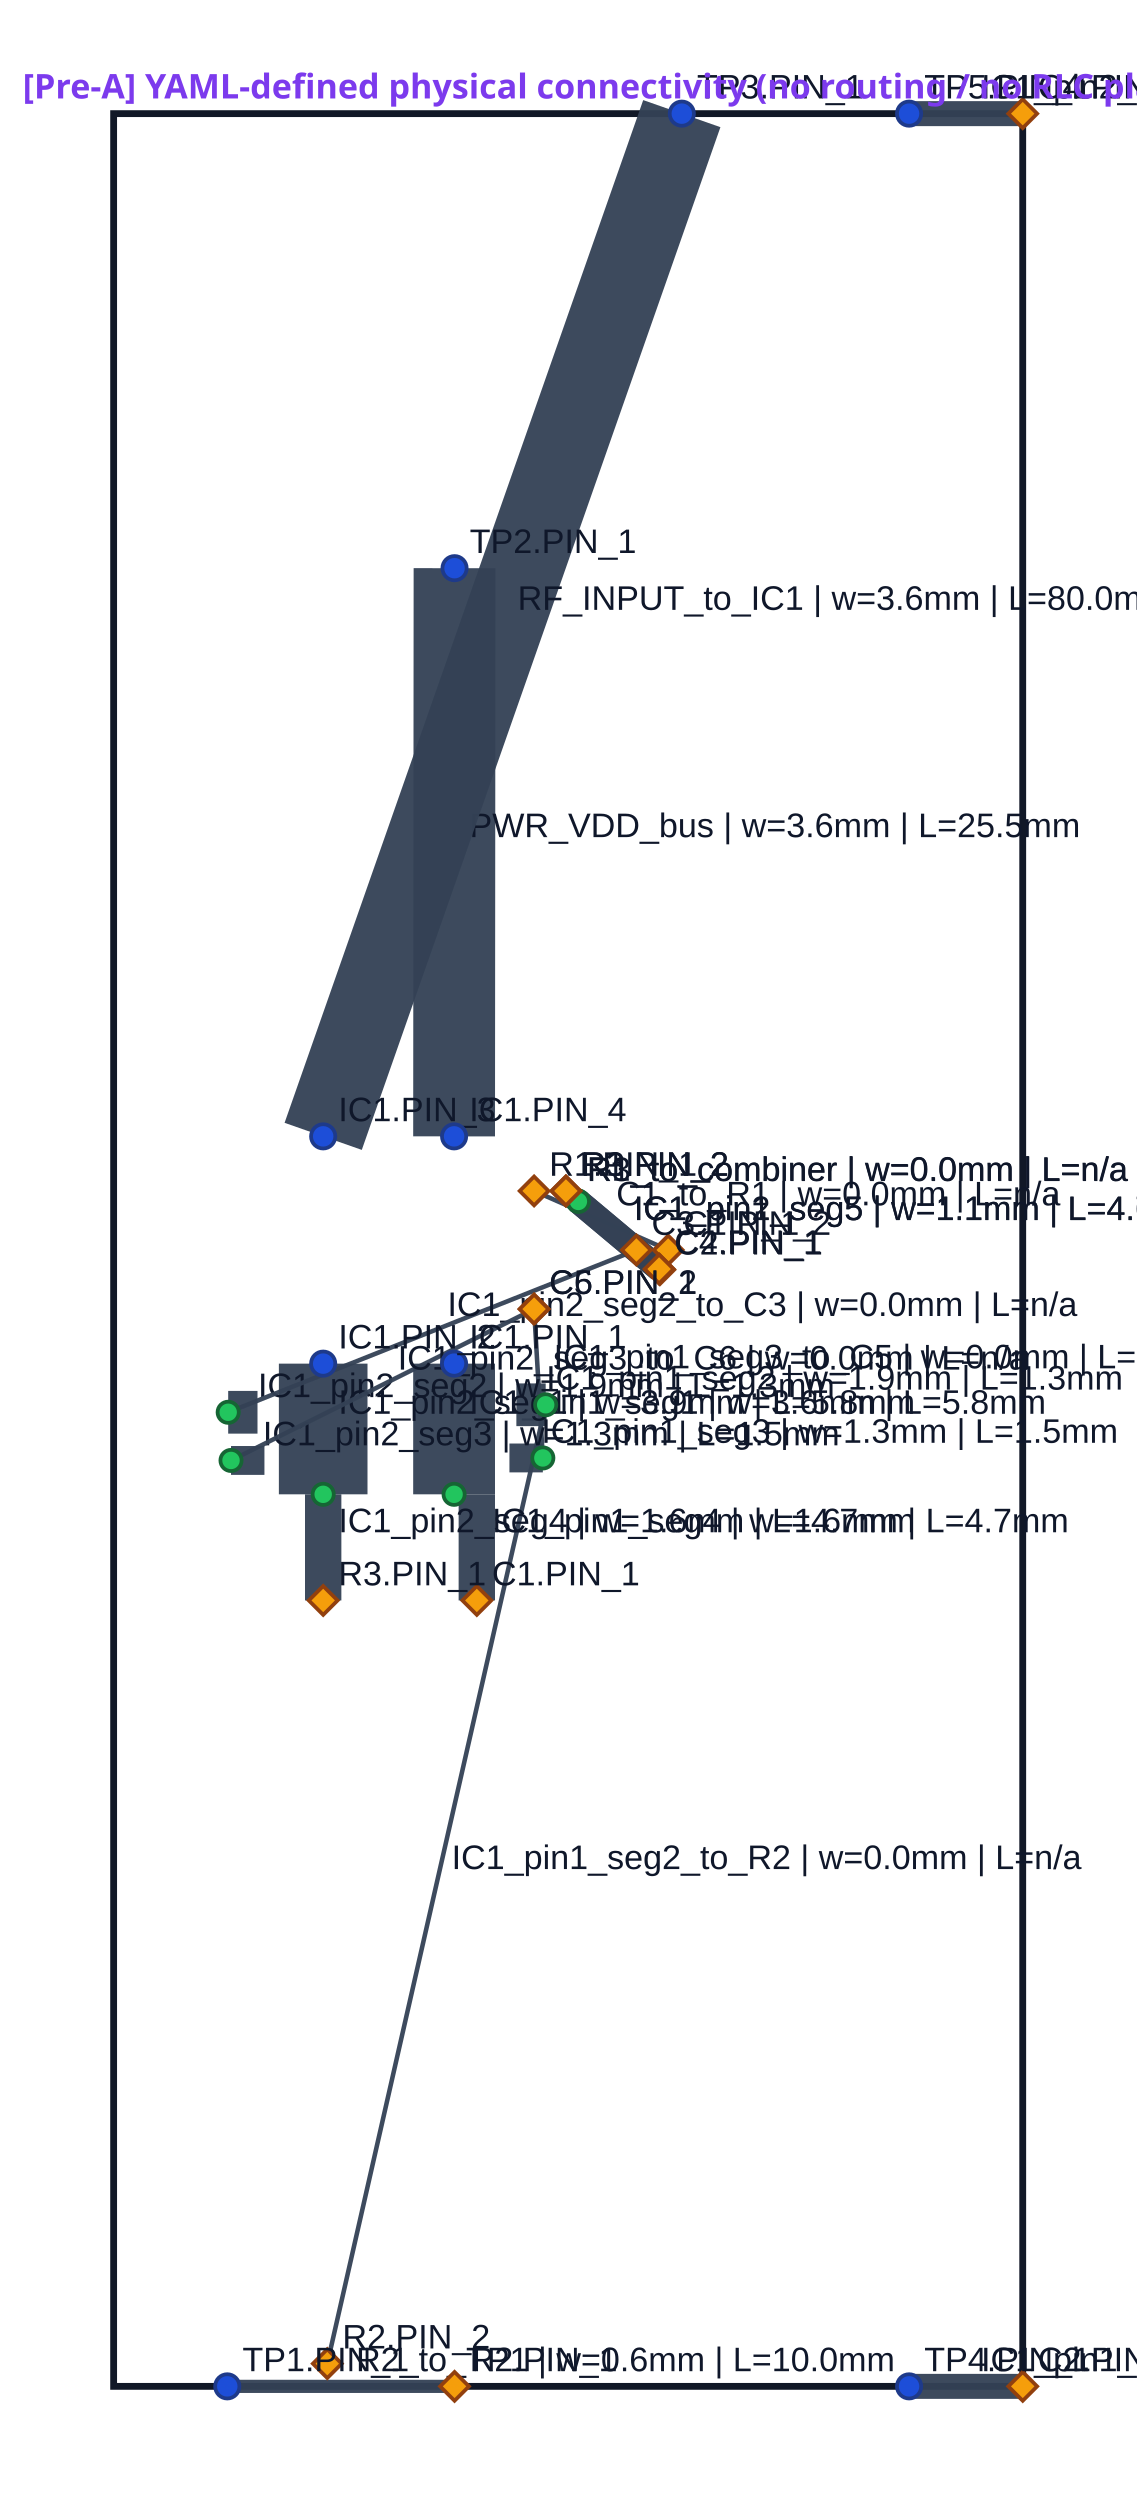
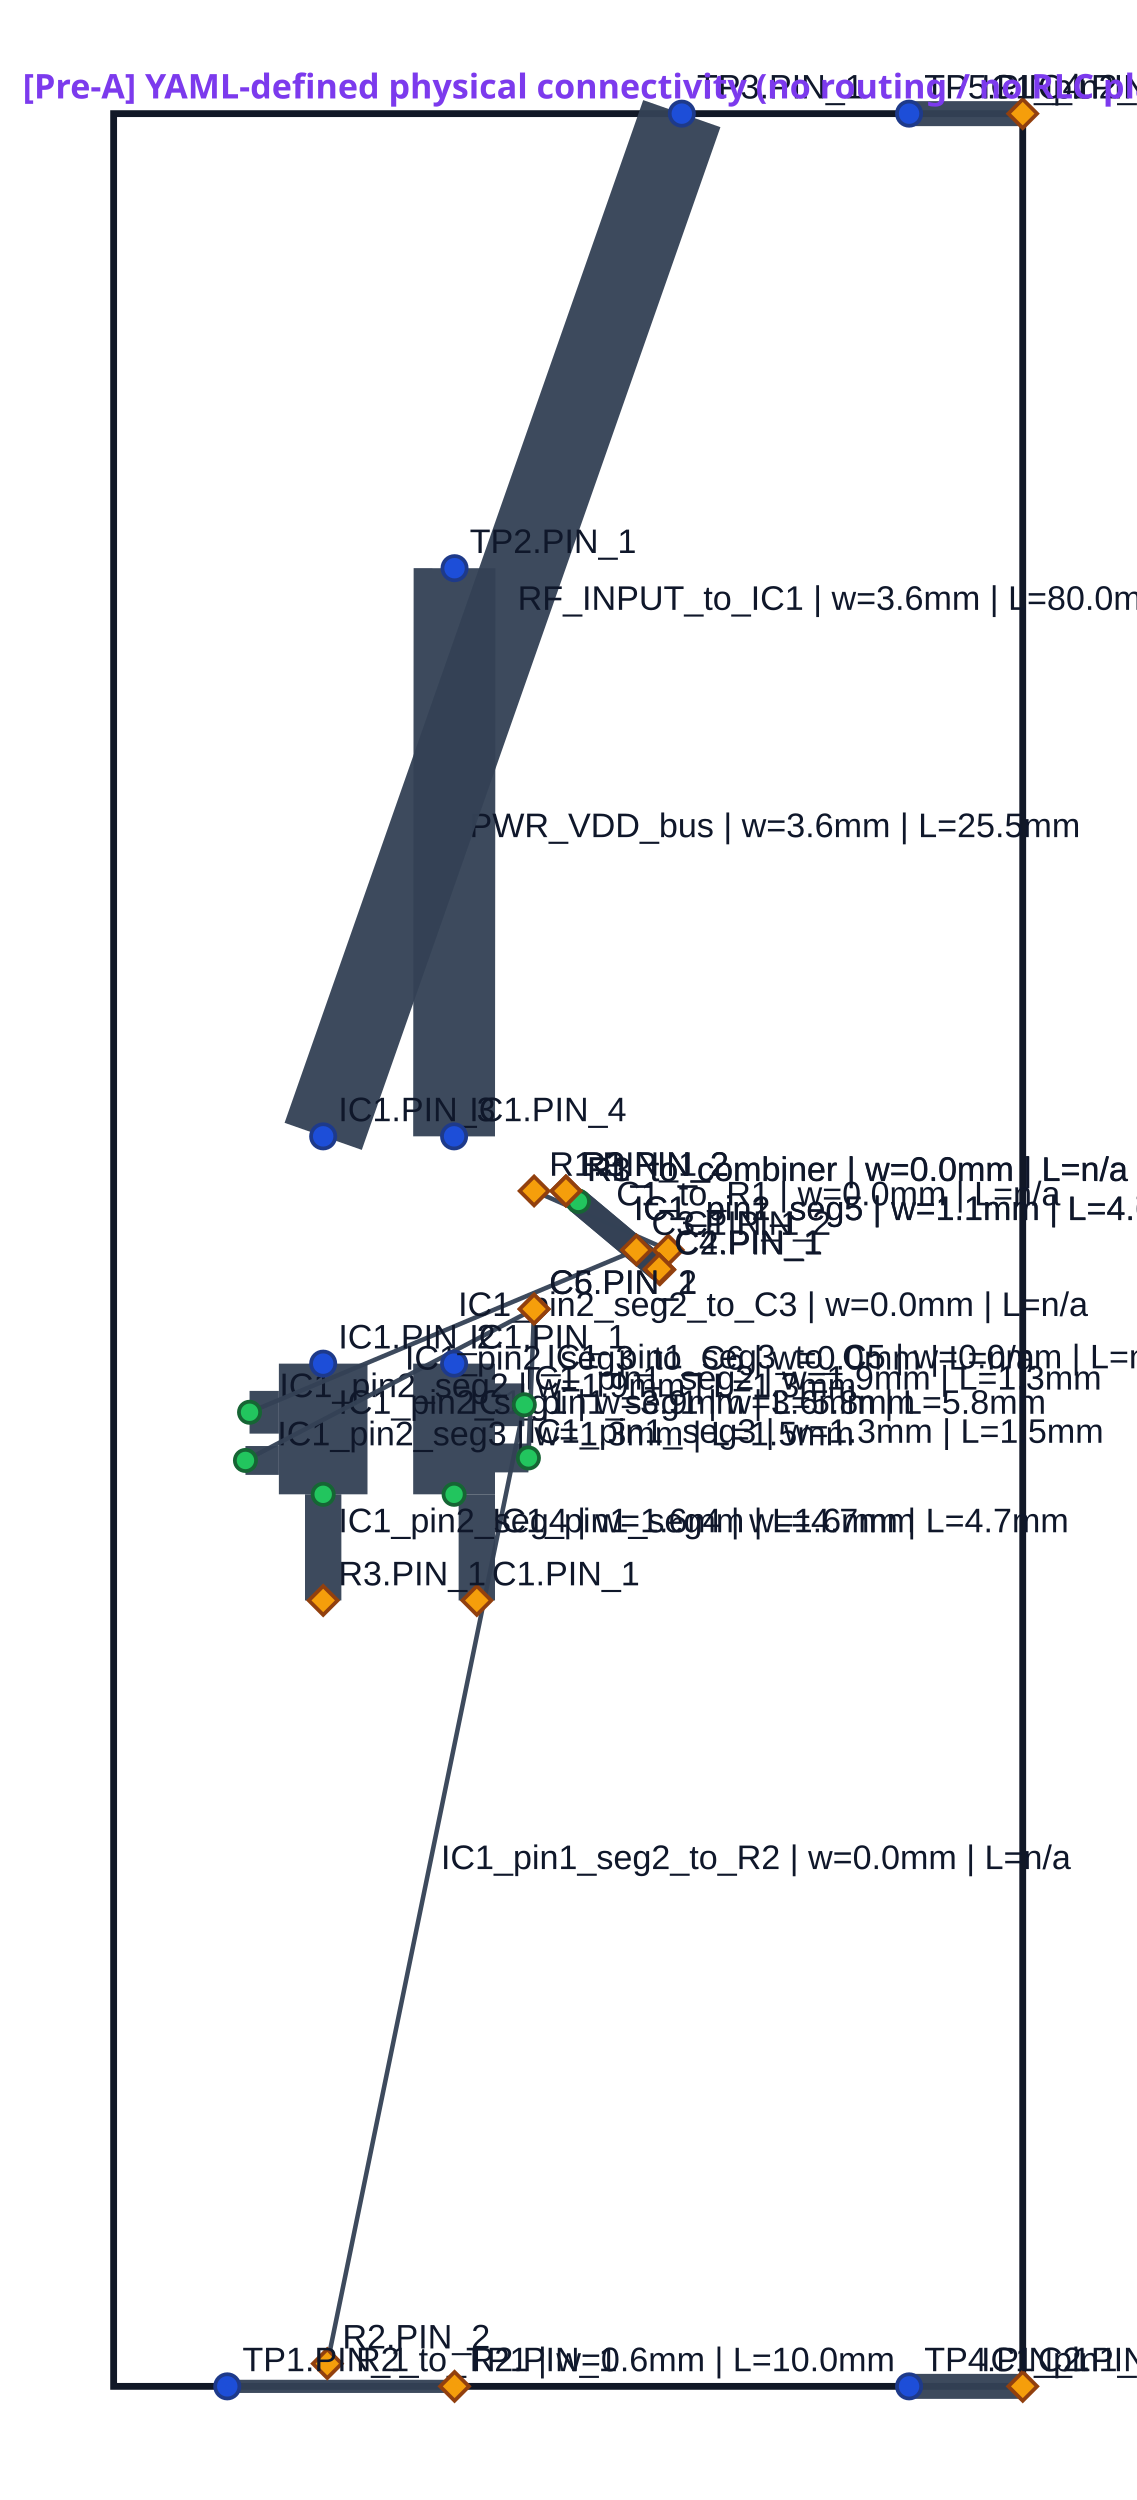
<svg xmlns="http://www.w3.org/2000/svg" width="300.0" height="660.0" viewBox="0 0 300.0 660.0" role="img" aria-label="Pre-A connectivity">
  <style>.prea-board{fill:none;stroke:#111827;stroke-width:1.8;}.prea-fixed-point{fill:#1d4ed8;stroke:#1e3a8a;stroke-width:1;}.prea-node{fill:#22c55e;stroke:#166534;stroke-width:1;}.prea-virtual-endpoint{fill:#f59e0b;stroke:#92400e;stroke-width:1;}.prea-edge{fill:none;stroke-linecap:butt;stroke-linejoin:miter;opacity:0.95;}.prea-label{fill:#0f172a;font-family:Arial,sans-serif;font-size:9px;}</style>
  <rect class="prea-board" x="30.00" y="30.00" width="240.00" height="600.00" />
  <line class="prea-edge" data-edge-id="C1_to_R1" x1="176.40" y1="330.00" x2="141.00" y2="314.41" stroke="#334155" stroke-width="1.20" />
  <text class="prea-label" x="162.70" y="318.21">C1_to_R1 | w=0.0mm | L=n/a</text>
  <line class="prea-edge" data-edge-id="IC1_pin1_seg1" x1="119.88" y1="360.00" x2="119.88" y2="394.50" stroke="#334155" stroke-width="21.60" />
  <text class="prea-label" x="123.88" y="373.25">IC1_pin1_seg1 | w=3.6mm | L=5.8mm</text>
-   <line class="prea-edge" data-edge-id="IC1_pin1_seg2" x1="136.32" y1="370.86" x2="144.06" y2="370.86" stroke="#334155" stroke-width="11.28" />
-   <text class="prea-label" x="144.19" y="366.86">IC1_pin1_seg2 | w=1.9mm | L=1.3mm</text>
-   <line class="prea-edge" data-edge-id="IC1_pin1_seg2_to_R2" x1="144.06" y1="370.86" x2="86.40" y2="624.00" stroke="#334155" stroke-width="1.20" />
-   <text class="prea-label" x="119.23" y="493.43">IC1_pin1_seg2_to_R2 | w=0.0mm | L=n/a</text>
-   <line class="prea-edge" data-edge-id="IC1_pin1_seg3" x1="134.49" y1="384.90" x2="143.31" y2="384.90" stroke="#334155" stroke-width="7.62" />
-   <text class="prea-label" x="142.90" y="380.90">IC1_pin1_seg3 | w=1.3mm | L=1.5mm</text>
-   <line class="prea-edge" data-edge-id="IC1_pin1_seg3_to_C5" x1="143.31" y1="384.90" x2="141.00" y2="345.59" stroke="#334155" stroke-width="1.20" />
-   <text class="prea-label" x="146.16" y="361.24">IC1_pin1_seg3_to_C5 | w=0.0mm | L=n/a</text>
+   <line class="prea-edge" data-edge-id="IC1_pin1_seg2" x1="130.68" y1="370.86" x2="138.42" y2="370.86" stroke="#334155" stroke-width="11.28" />
+   <text class="prea-label" x="138.55" y="366.86">IC1_pin1_seg2 | w=1.9mm | L=1.3mm</text>
+   <line class="prea-edge" data-edge-id="IC1_pin1_seg2_to_R2" x1="138.42" y1="370.86" x2="86.40" y2="624.00" stroke="#334155" stroke-width="1.20" />
+   <text class="prea-label" x="116.41" y="493.43">IC1_pin1_seg2_to_R2 | w=0.0mm | L=n/a</text>
+   <line class="prea-edge" data-edge-id="IC1_pin1_seg3" x1="130.68" y1="384.90" x2="139.50" y2="384.90" stroke="#334155" stroke-width="7.62" />
+   <text class="prea-label" x="139.09" y="380.90">IC1_pin1_seg3 | w=1.3mm | L=1.5mm</text>
+   <line class="prea-edge" data-edge-id="IC1_pin1_seg3_to_C5" x1="139.50" y1="384.90" x2="141.00" y2="345.59" stroke="#334155" stroke-width="1.20" />
+   <text class="prea-label" x="144.25" y="361.24">IC1_pin1_seg3_to_C5 | w=0.0mm | L=n/a</text>
  <line class="prea-edge" data-edge-id="IC1_pin1_seg4" x1="125.88" y1="394.50" x2="125.88" y2="422.52" stroke="#334155" stroke-width="9.60" />
  <text class="prea-label" x="129.88" y="404.51">IC1_pin1_seg4 | w=1.6mm | L=4.7mm</text>
  <line class="prea-edge" data-edge-id="IC1_pin1_seg5" x1="152.50" y1="317.01" x2="174.20" y2="335.20" stroke="#334155" stroke-width="6.60" />
  <text class="prea-label" x="167.35" y="322.10">IC1_pin1_seg5 | w=1.1mm | L=4.7mm</text>
  <line class="prea-edge" data-edge-id="IC1_pin1_seg6" x1="270.00" y1="630.00" x2="240.00" y2="630.00" stroke="#334155" stroke-width="6.60" />
  <text class="prea-label" x="259.00" y="626.00">IC1_pin1_seg6 | w=1.1mm | L=20.0mm</text>
  <line class="prea-edge" data-edge-id="IC1_pin2_seg1" x1="85.32" y1="360.00" x2="85.32" y2="394.50" stroke="#334155" stroke-width="23.40" />
  <text class="prea-label" x="89.32" y="373.25">IC1_pin2_seg1 | w=3.9mm | L=5.8mm</text>
-   <line class="prea-edge" data-edge-id="IC1_pin2_seg2" x1="67.98" y1="372.84" x2="60.24" y2="372.84" stroke="#334155" stroke-width="11.28" />
-   <text class="prea-label" x="68.11" y="368.84">IC1_pin2_seg2 | w=1.9mm | L=1.3mm</text>
-   <line class="prea-edge" data-edge-id="IC1_pin2_seg2_to_C3" x1="60.24" y1="372.84" x2="168.00" y2="330.00" stroke="#334155" stroke-width="1.20" />
-   <text class="prea-label" x="118.12" y="347.42">IC1_pin2_seg2_to_C3 | w=0.0mm | L=n/a</text>
-   <line class="prea-edge" data-edge-id="IC1_pin2_seg3" x1="69.81" y1="385.56" x2="60.99" y2="385.56" stroke="#334155" stroke-width="7.62" />
-   <text class="prea-label" x="69.40" y="381.56">IC1_pin2_seg3 | w=1.3mm | L=1.5mm</text>
-   <line class="prea-edge" data-edge-id="IC1_pin2_seg3_to_C6" x1="60.99" y1="385.56" x2="141.00" y2="345.59" stroke="#334155" stroke-width="1.20" />
-   <text class="prea-label" x="105.00" y="361.57">IC1_pin2_seg3_to_C6 | w=0.0mm | L=n/a</text>
+   <line class="prea-edge" data-edge-id="IC1_pin2_seg2" x1="73.62" y1="372.84" x2="65.88" y2="372.84" stroke="#334155" stroke-width="11.28" />
+   <text class="prea-label" x="73.75" y="368.84">IC1_pin2_seg2 | w=1.9mm | L=1.3mm</text>
+   <line class="prea-edge" data-edge-id="IC1_pin2_seg2_to_C3" x1="65.88" y1="372.84" x2="168.00" y2="330.00" stroke="#334155" stroke-width="1.20" />
+   <text class="prea-label" x="120.94" y="347.42">IC1_pin2_seg2_to_C3 | w=0.0mm | L=n/a</text>
+   <line class="prea-edge" data-edge-id="IC1_pin2_seg3" x1="73.62" y1="385.56" x2="64.80" y2="385.56" stroke="#334155" stroke-width="7.62" />
+   <text class="prea-label" x="73.21" y="381.56">IC1_pin2_seg3 | w=1.3mm | L=1.5mm</text>
+   <line class="prea-edge" data-edge-id="IC1_pin2_seg3_to_C6" x1="64.80" y1="385.56" x2="141.00" y2="345.59" stroke="#334155" stroke-width="1.20" />
+   <text class="prea-label" x="106.90" y="361.57">IC1_pin2_seg3_to_C6 | w=0.0mm | L=n/a</text>
  <line class="prea-edge" data-edge-id="IC1_pin2_seg4" x1="85.32" y1="394.50" x2="85.32" y2="422.52" stroke="#334155" stroke-width="9.60" />
  <text class="prea-label" x="89.32" y="404.51">IC1_pin2_seg4 | w=1.6mm | L=4.7mm</text>
  <line class="prea-edge" data-edge-id="IC1_pin2_seg5" x1="152.70" y1="317.18" x2="174.00" y2="335.02" stroke="#334155" stroke-width="6.60" />
  <text class="prea-label" x="167.35" y="322.10">IC1_pin2_seg5 | w=1.1mm | L=4.6mm</text>
  <line class="prea-edge" data-edge-id="IC1_pin2_seg6" x1="270.00" y1="30.00" x2="240.00" y2="30.00" stroke="#334155" stroke-width="6.60" />
  <text class="prea-label" x="259.00" y="26.00">IC1_pin2_seg6 | w=1.1mm | L=20.0mm</text>
  <line class="prea-edge" data-edge-id="PWR_VDD_bus" x1="120.00" y1="150.00" x2="119.88" y2="300.00" stroke="#334155" stroke-width="21.60" />
  <text class="prea-label" x="123.94" y="221.00">PWR_VDD_bus | w=3.6mm | L=25.5mm</text>
  <line class="prea-edge" data-edge-id="R1_to_combiner" x1="149.40" y1="314.41" x2="152.50" y2="317.01" stroke="#334155" stroke-width="1.20" />
  <text class="prea-label" x="154.95" y="311.71">R1_to_combiner | w=0.0mm | L=n/a</text>
  <line class="prea-edge" data-edge-id="R2_to_TP1" x1="120.00" y1="630.00" x2="60.00" y2="630.00" stroke="#334155" stroke-width="3.48" />
  <text class="prea-label" x="94.00" y="626.00">R2_to_TP1 | w=0.6mm | L=10.0mm</text>
  <line class="prea-edge" data-edge-id="R3_to_combiner" x1="149.40" y1="314.41" x2="152.70" y2="317.18" stroke="#334155" stroke-width="1.20" />
  <text class="prea-label" x="155.05" y="311.80">R3_to_combiner | w=0.0mm | L=n/a</text>
  <line class="prea-edge" data-edge-id="RF_INPUT_to_IC1" x1="180.00" y1="30.00" x2="85.32" y2="300.00" stroke="#334155" stroke-width="21.60" />
  <text class="prea-label" x="136.66" y="161.00">RF_INPUT_to_IC1 | w=3.6mm | L=80.0mm</text>
  <polygon class="prea-virtual-endpoint" points="125.88,418.72 129.68,422.52 125.88,426.32 122.08,422.52" />
  <text class="prea-label" x="129.88" y="418.52">C1.PIN_1</text>
  <polygon class="prea-virtual-endpoint" points="176.40,326.20 180.20,330.00 176.40,333.80 172.60,330.00" />
  <text class="prea-label" x="180.40" y="326.00">C1.PIN_2</text>
  <polygon class="prea-virtual-endpoint" points="174.20,331.40 178.00,335.20 174.20,339.00 170.40,335.20" />
  <text class="prea-label" x="178.20" y="331.20">C2.PIN_1</text>
  <polygon class="prea-virtual-endpoint" points="270.00,626.20 273.80,630.00 270.00,633.80 266.20,630.00" />
  <text class="prea-label" x="274.00" y="626.00">C2.PIN_2</text>
  <polygon class="prea-virtual-endpoint" points="168.00,326.20 171.80,330.00 168.00,333.80 164.20,330.00" />
  <text class="prea-label" x="172.00" y="326.00">C3.PIN_1</text>
  <polygon class="prea-virtual-endpoint" points="174.00,331.22 177.80,335.02 174.00,338.82 170.20,335.02" />
  <text class="prea-label" x="178.00" y="331.02">C4.PIN_1</text>
  <polygon class="prea-virtual-endpoint" points="270.00,26.20 273.80,30.00 270.00,33.80 266.20,30.00" />
  <text class="prea-label" x="274.00" y="26.00">C4.PIN_2</text>
  <polygon class="prea-virtual-endpoint" points="141.00,341.79 144.80,345.59 141.00,349.39 137.20,345.59" />
  <text class="prea-label" x="145.00" y="341.59">C5.PIN_1</text>
  <polygon class="prea-virtual-endpoint" points="141.00,341.79 144.80,345.59 141.00,349.39 137.20,345.59" />
  <text class="prea-label" x="145.00" y="341.59">C6.PIN_2</text>
  <circle class="prea-fixed-point" cx="119.88" cy="360.00" r="3.2" />
  <text class="prea-label" x="123.88" y="356.00">IC1.PIN_1</text>
  <circle class="prea-fixed-point" cx="85.32" cy="360.00" r="3.2" />
  <text class="prea-label" x="89.32" y="356.00">IC1.PIN_2</text>
  <circle class="prea-fixed-point" cx="85.32" cy="300.00" r="3.2" />
  <text class="prea-label" x="89.32" y="296.00">IC1.PIN_3</text>
  <circle class="prea-fixed-point" cx="119.88" cy="300.00" r="3.2" />
  <text class="prea-label" x="123.88" y="296.00">IC1.PIN_4</text>
  <circle class="prea-node" cx="119.88" cy="394.50" r="2.8" />
-   <circle class="prea-node" cx="144.06" cy="370.86" r="2.8" />
-   <circle class="prea-node" cx="143.31" cy="384.90" r="2.8" />
+   <circle class="prea-node" cx="138.42" cy="370.86" r="2.8" />
+   <circle class="prea-node" cx="139.50" cy="384.90" r="2.8" />
  <circle class="prea-node" cx="152.50" cy="317.01" r="2.8" />
  <circle class="prea-node" cx="85.32" cy="394.50" r="2.8" />
-   <circle class="prea-node" cx="60.24" cy="372.84" r="2.8" />
-   <circle class="prea-node" cx="60.99" cy="385.56" r="2.8" />
+   <circle class="prea-node" cx="65.88" cy="372.84" r="2.8" />
+   <circle class="prea-node" cx="64.80" cy="385.56" r="2.8" />
  <circle class="prea-node" cx="152.70" cy="317.18" r="2.8" />
  <polygon class="prea-virtual-endpoint" points="141.00,310.61 144.80,314.41 141.00,318.21 137.20,314.41" />
  <text class="prea-label" x="145.00" y="310.41">R1.PIN_1</text>
  <polygon class="prea-virtual-endpoint" points="149.40,310.61 153.20,314.41 149.40,318.21 145.60,314.41" />
  <text class="prea-label" x="153.40" y="310.41">R1.PIN_2</text>
  <polygon class="prea-virtual-endpoint" points="120.00,626.20 123.80,630.00 120.00,633.80 116.20,630.00" />
  <text class="prea-label" x="124.00" y="626.00">R2.PIN_1</text>
  <polygon class="prea-virtual-endpoint" points="86.40,620.20 90.20,624.00 86.40,627.80 82.60,624.00" />
  <text class="prea-label" x="90.40" y="620.00">R2.PIN_2</text>
  <polygon class="prea-virtual-endpoint" points="85.32,418.72 89.12,422.52 85.32,426.32 81.52,422.52" />
  <text class="prea-label" x="89.32" y="418.52">R3.PIN_1</text>
  <polygon class="prea-virtual-endpoint" points="149.40,310.61 153.20,314.41 149.40,318.21 145.60,314.41" />
  <text class="prea-label" x="153.40" y="310.41">R3.PIN_2</text>
  <circle class="prea-fixed-point" cx="60.00" cy="630.00" r="3.2" />
  <text class="prea-label" x="64.00" y="626.00">TP1.PIN_1</text>
  <circle class="prea-fixed-point" cx="120.00" cy="150.00" r="3.2" />
  <text class="prea-label" x="124.00" y="146.00">TP2.PIN_1</text>
  <circle class="prea-fixed-point" cx="180.00" cy="30.00" r="3.2" />
  <text class="prea-label" x="184.00" y="26.00">TP3.PIN_1</text>
  <circle class="prea-fixed-point" cx="240.00" cy="630.00" r="3.2" />
  <text class="prea-label" x="244.00" y="626.00">TP4.PIN_1</text>
  <circle class="prea-fixed-point" cx="240.00" cy="30.00" r="3.2" />
  <text class="prea-label" x="244.00" y="26.00">TP5.PIN_1</text>
  <text x="6" y="26" font-family="sans-serif" font-size="9" font-weight="bold" fill="#7c3aed">[Pre-A] YAML-defined physical connectivity (no routing / no RLC placement)</text>
</svg>
